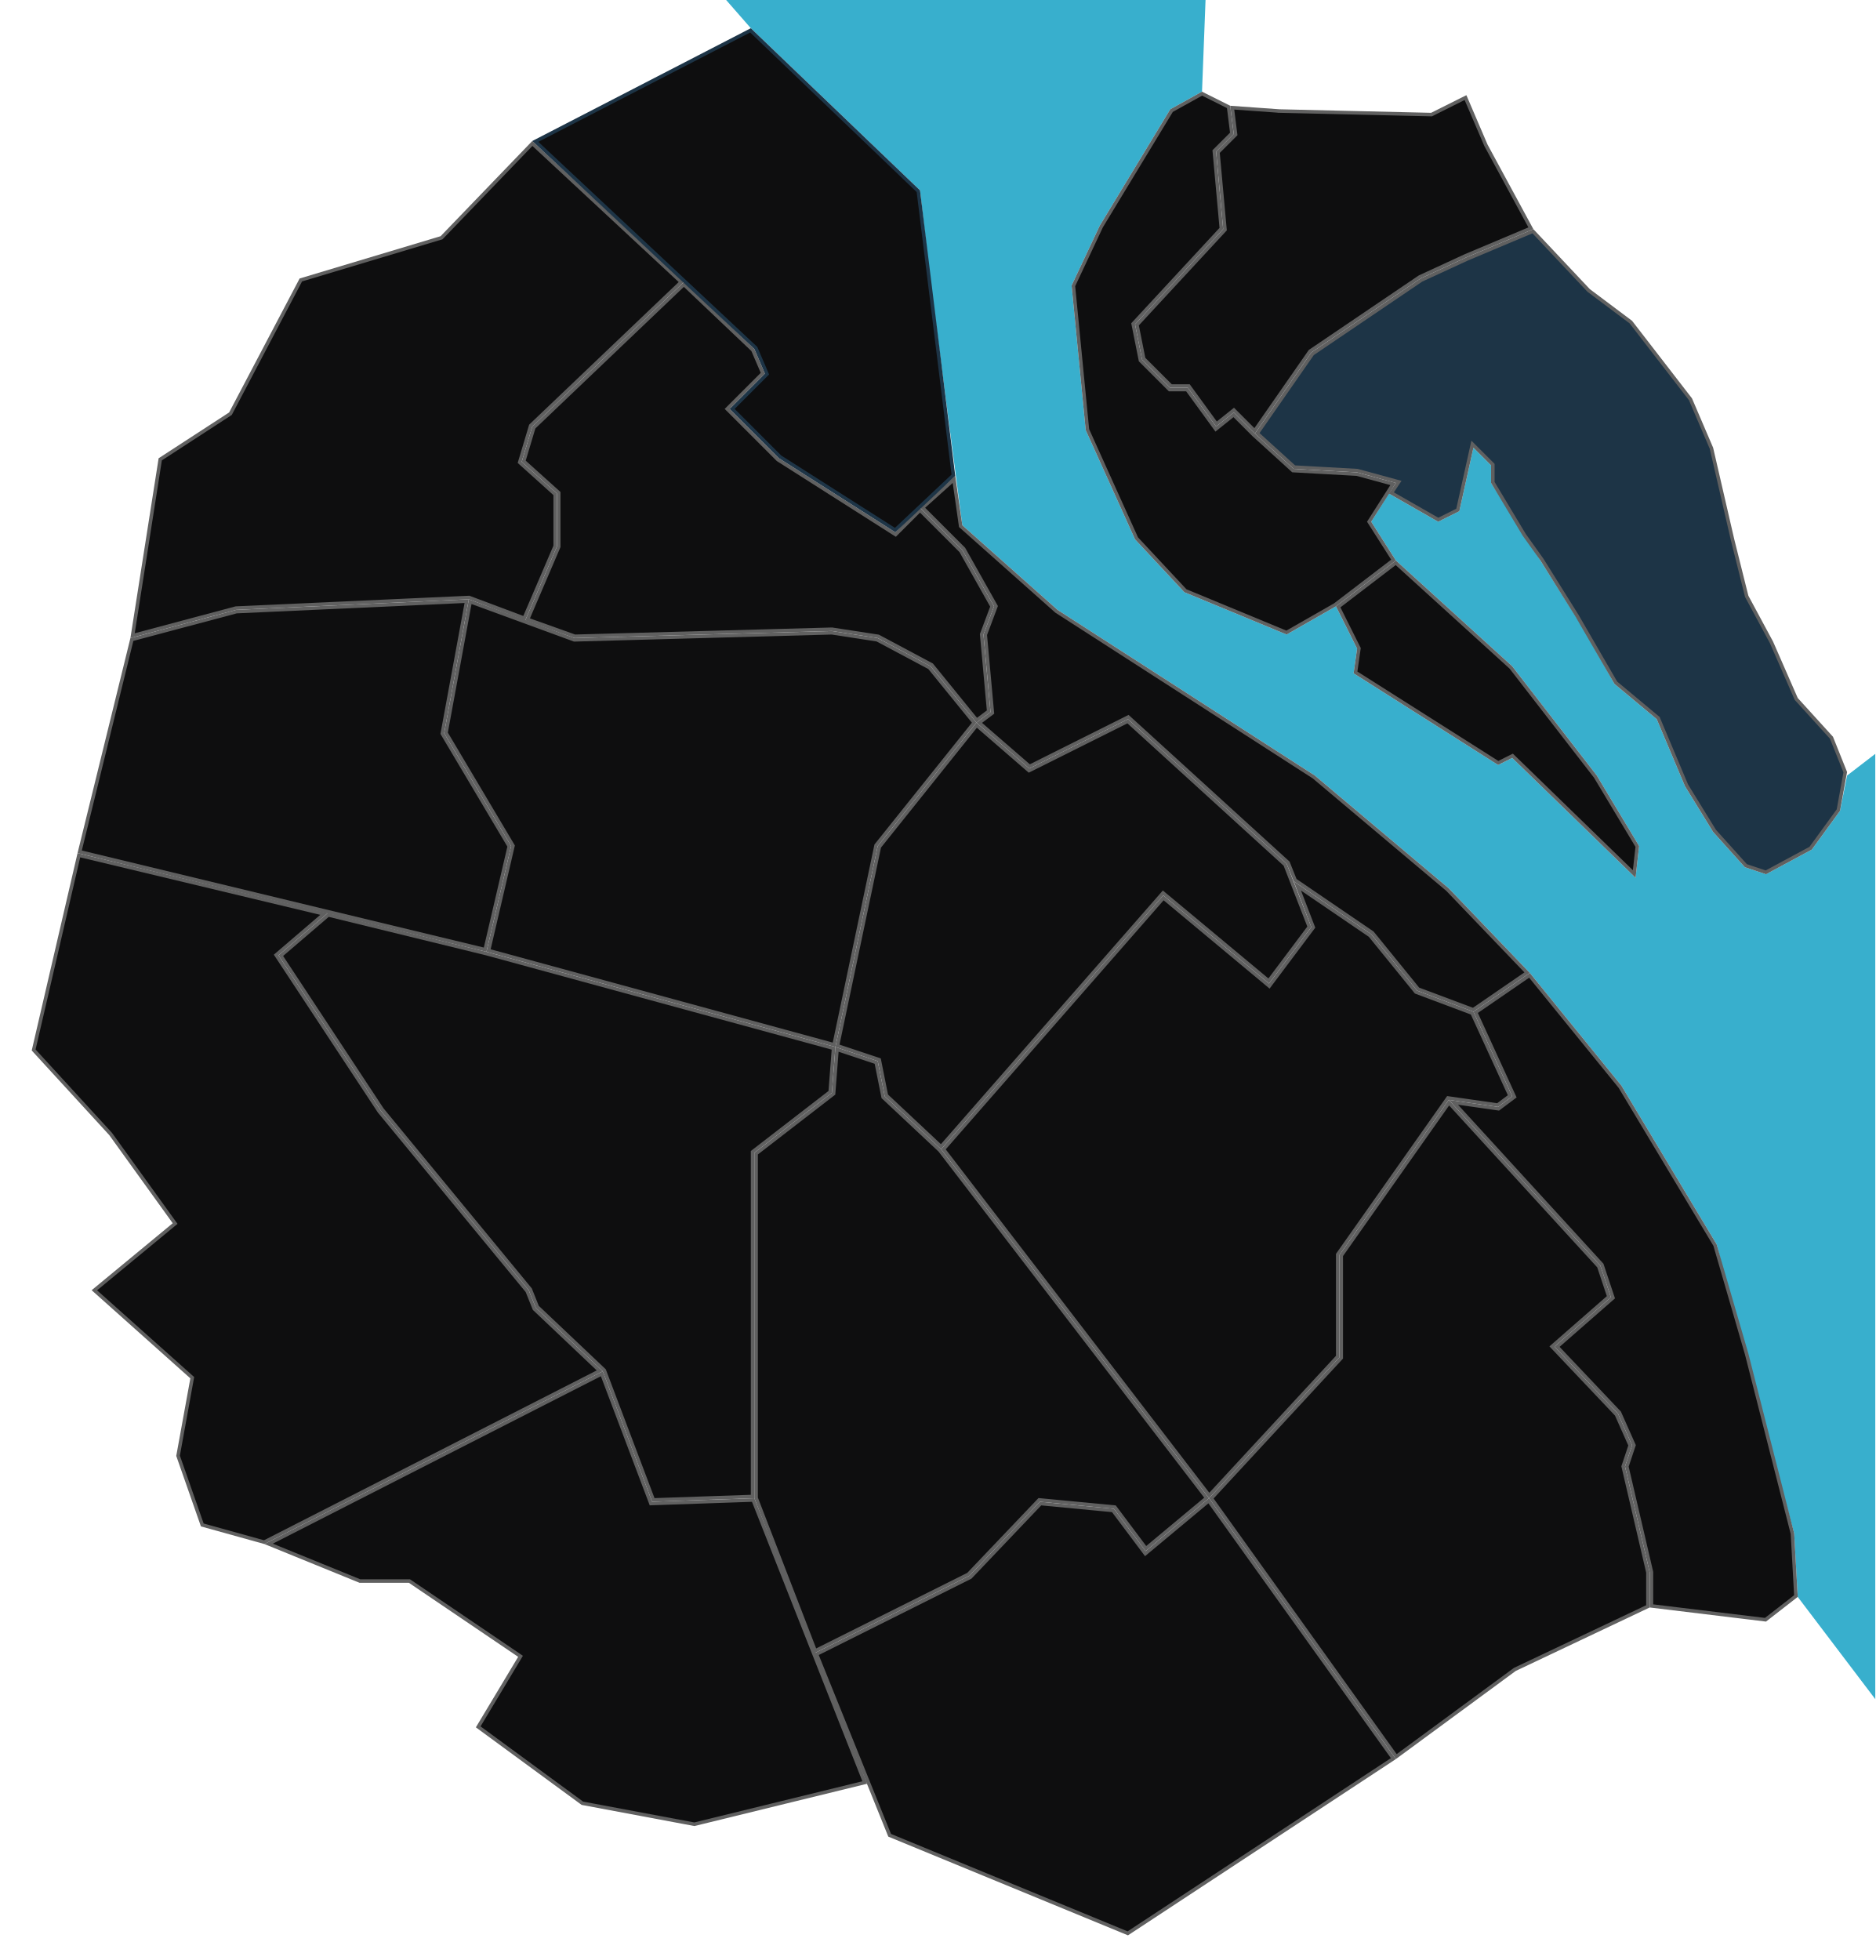
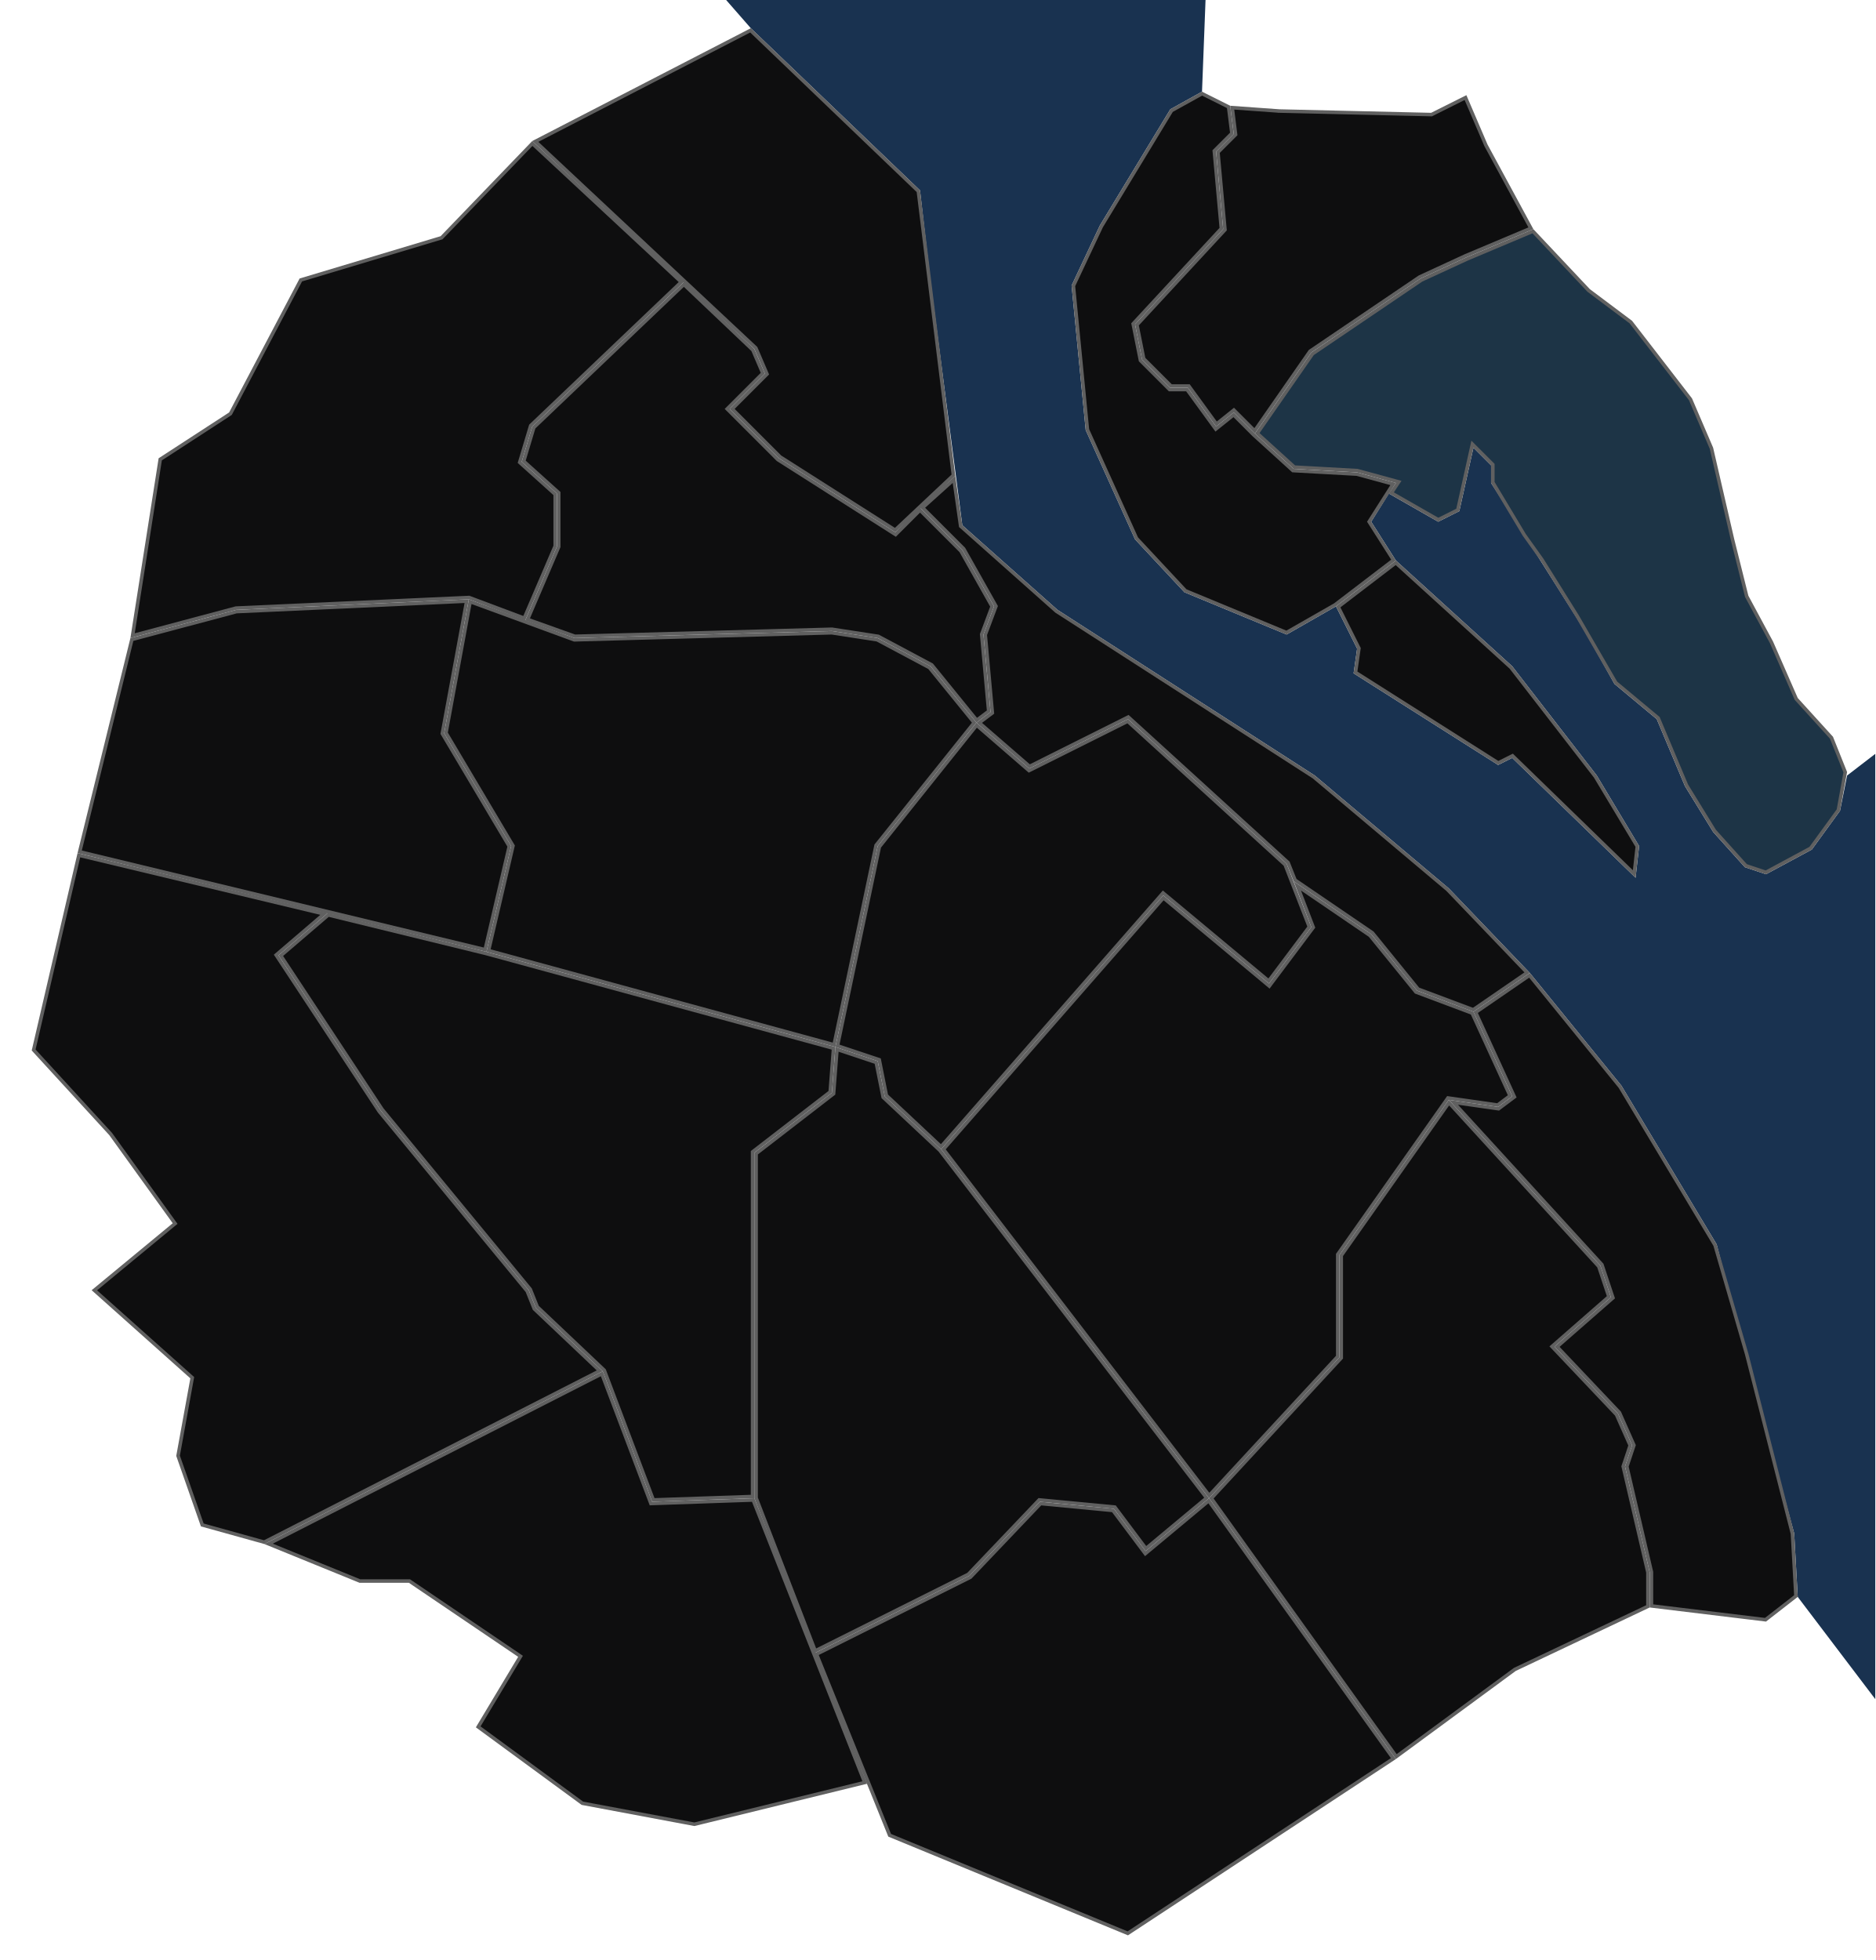
<svg xmlns="http://www.w3.org/2000/svg" width="266" height="278" viewBox="0 0 266 278" fill="none">
  <path d="M124.745 150.451L124.717 150.309L124.579 150.263L118.791 148.333L124.732 120.11L138.533 102.859L145.836 109.189L145.962 109.298L146.112 109.224L159.958 102.3L182.288 122.645L185.717 131.461L179.958 139.139L165.16 126.808L164.973 126.652L164.812 126.835L133.482 162.641L125.729 155.372L124.745 150.451Z" fill="#0E0E0F" stroke="#606060" stroke-width="0.5" />
  <path d="M175.248 18.969L174.786 15.271L181.482 15.749L181.482 15.75L181.494 15.75L202.994 16.25L203.056 16.251L203.112 16.224L207.875 13.842L210.77 20.599L210.775 20.609L210.78 20.619L217.149 32.377L207.903 36.27L207.903 36.27L207.895 36.273L201.395 39.273L201.377 39.282L201.36 39.293L185.86 49.793L185.821 49.819L185.795 49.857L177.965 61.112L175.177 58.323L175.019 58.165L174.844 58.305L172.548 60.141L168.702 54.853L168.627 54.75H168.5H166.104L162.23 50.877L161.27 46.076L173.683 32.67L173.759 32.588L173.749 32.477L172.76 21.594L175.177 19.177L175.263 19.09L175.248 18.969Z" fill="#0E0E0F" stroke="#606060" stroke-width="0.5" />
-   <path d="M130.5 27L106.5 4L103 0H171L170.5 13L166 15.5L156 32L152 40.5L154 61L161 76.5L168 84L182.5 90L189.5 86L192.5 92L192 95.5L212.5 108.5L214.5 107.5L232 124.5L232.5 120L226.5 110L214.5 94.5L198 79.5L194.5 74L197 70L204 74L207 72.5L209 63.5L211.5 66V68.5L218.5 79.5L224.5 89L229 97L235 102L239 111.5L243 118L247.5 123L250.5 124L257 120.5L261 115L262 110L266 106.925V241L255 226.5L254.5 217.5L246.5 188L243.5 176.5L230 154L217 138L205.5 126L186.5 110L150 86.5L136.5 74.5L132 40L130.5 27Z" fill="#38AFCD" />
+   <path d="M130.5 27L106.5 4L103 0H171L170.5 13L166 15.5L156 32L152 40.5L154 61L161 76.5L168 84L182.5 90L189.5 86L192.5 92L192 95.5L212.5 108.5L214.5 107.5L232 124.5L232.5 120L226.5 110L214.5 94.5L198 79.5L194.5 74L197 70L204 74L207 72.5L209 63.5L211.5 66V68.5L218.5 79.5L224.5 89L229 97L235 102L239 111.5L243 118L247.5 123L250.5 124L257 120.5L261 115L262 110L266 106.925V241L255 226.5L254.5 217.5L246.5 188L243.5 176.5L230 154L217 138L205.5 126L186.5 110L150 86.5L136.5 74.5L132 40L130.5 27Z" fill="#193250" />
  <path d="M208.756 63.446L206.782 72.33L204.008 73.717L197.357 69.916L198.208 68.639L198.4 68.35L198.066 68.259L192.566 66.759L192.54 66.752L192.514 66.75L183.602 66.255L178.331 61.463L186.179 50.181L201.623 39.718L208.101 36.729L217.437 32.798L225.318 41.171L225.333 41.187L225.35 41.2L231.323 45.68L239.783 56.628L242.761 63.578L245.756 76.556L245.757 76.561L247.757 84.561L247.765 84.591L247.78 84.618L251.275 91.109L254.771 99.1L254.787 99.138L254.815 99.168L259.785 104.635L261.741 109.526L260.764 114.899L256.831 120.307L250.477 123.729L247.642 122.784L243.201 117.85L239.223 111.385L235.23 101.903L235.207 101.847L235.16 101.808L229.194 96.836L223.716 87.375L223.716 87.375L223.712 87.368L218.712 79.368L218.708 79.361L218.703 79.355L216.209 75.863L211.75 68.431V66V65.896L211.677 65.823L209.177 63.323L208.855 63.001L208.756 63.446Z" fill="#1D3446" stroke="#606060" stroke-width="0.5" />
  <path d="M232.242 120.056L231.808 123.965L214.674 107.321L214.547 107.197L214.388 107.276L212.515 108.213L192.27 95.375L192.747 92.035L192.759 91.958L192.724 91.888L189.816 86.073L197.986 79.825L214.316 94.67L226.293 110.141L232.242 120.056Z" fill="#0E0E0F" stroke="#606060" stroke-width="0.5" />
  <path d="M172.656 60.695L174.981 58.835L177.823 61.677L177.823 61.677L177.832 61.685L183.332 66.685L183.398 66.745L183.486 66.75L192.46 67.248L197.607 68.652L194.289 73.866L194.204 74L194.289 74.134L197.666 79.441L189.361 85.791L182.482 89.722L168.146 83.79L161.211 76.36L154.245 60.935L152.255 40.544L156.221 32.118L166.179 15.686L170.506 13.283L174.269 15.164L174.737 18.91L172.323 21.323L172.24 21.406L172.251 21.523L173.241 32.412L160.817 45.83L160.73 45.924L160.755 46.049L161.755 51.049L161.77 51.123L161.823 51.177L165.823 55.177L165.896 55.25H166H168.373L172.298 60.647L172.452 60.859L172.656 60.695Z" fill="#0E0E0F" stroke="#606060" stroke-width="0.5" />
  <path d="M92.266 213.088L92.33 213.256L92.509 213.25L106.832 212.756L122.662 252.825L98.493 258.744L82.602 255.765L67.832 244.933L73.714 235.129L73.836 234.926L73.64 234.793L58.14 224.293L58.077 224.25H58H51.049L38.1 218.974L85.365 194.85L92.266 213.088Z" fill="#0E0E0F" stroke="#606060" stroke-width="0.5" />
  <path d="M53.791 157.638L53.799 157.649L53.807 157.659L74.782 183.129L75.768 185.593L75.788 185.644L75.828 185.681L85.071 194.438L37.473 218.733L28.693 216.294L25.258 206.48L27.246 195.545L27.271 195.407L27.166 195.314L13.384 183.007L24.659 173.693L24.84 173.544L24.703 173.354L15.703 160.854L15.694 160.842L15.684 160.831L4.773 148.928L11.187 121.302L45.965 129.629L39.337 135.31L39.17 135.454L39.291 135.638L53.791 157.638Z" fill="#0E0E0F" stroke="#606060" stroke-width="0.5" />
  <path d="M214.65 155.7L214.811 155.579L214.727 155.396L209.315 143.587L216.951 138.337L229.795 154.144L243.269 176.601L247.759 192.066L254.252 217.538L254.743 226.383L250.428 229.739L234.25 227.778V223V222.971L234.243 222.943L230.76 208.012L231.737 205.079L231.768 204.987L231.728 204.898L229.728 200.398L229.711 200.359L229.681 200.328L220.86 191.017L228.665 184.188L228.79 184.079L228.737 183.921L227.237 179.421L227.22 179.37L227.184 179.331L206.156 156.346L212.465 157.247L212.567 157.262L212.65 157.2L214.65 155.7Z" fill="#0E0E0F" stroke="#606060" stroke-width="0.5" />
  <path d="M136.677 77.823L130.863 72.01L135.319 67.999L136.253 74.535L136.265 74.626L136.334 74.687L149.834 86.687L149.848 86.7L149.865 86.71L186.351 110.202L205.329 126.183L216.616 137.961L208.966 143.22L201.151 140.29L194.694 132.342L194.671 132.314L194.641 132.293L183.704 124.836L182.732 122.407L182.711 122.354L182.668 122.315L160.168 101.815L160.042 101.7L159.888 101.776L146.038 108.702L138.898 102.514L140.65 101.2L140.762 101.116L140.749 100.977L139.754 90.034L141.234 86.088L141.275 85.979L141.218 85.877L136.718 77.877L136.701 77.847L136.677 77.823Z" fill="#0E0E0F" stroke="#606060" stroke-width="0.5" />
  <path d="M81.54 90.249L74.835 87.854L79.23 77.599L79.25 77.551V77.5V70V69.889L79.167 69.814L74.285 65.42L75.72 60.635L97 40.345L106.79 49.646L108.204 52.943L103.323 57.823L103.146 58L103.323 58.177L110.323 65.177L110.343 65.196L110.366 65.211L126.866 75.711L127.035 75.819L127.177 75.677L130.5 72.354L136.299 78.153L140.725 86.021L139.266 89.912L139.246 89.966L139.251 90.023L140.238 100.884L138.542 102.156L132.194 94.342L132.162 94.303L132.118 94.279L124.618 90.279L124.58 90.259L124.538 90.253L118.038 89.253L118.016 89.249L117.993 89.25L81.54 90.249Z" fill="#0E0E0F" stroke="#606060" stroke-width="0.5" />
  <path d="M33.436 86.258L18.806 90.159L22.73 65.149L32.636 58.71L32.691 58.674L32.721 58.616L42.672 39.709L62.572 33.739L62.635 33.721L62.68 33.673L75.51 20.35L96.635 40.002L75.328 60.319L75.28 60.365L75.26 60.428L73.76 65.428L73.715 65.58L73.833 65.686L78.75 70.111V77.449L74.364 87.682L66.588 84.766L66.54 84.748L66.489 84.75L33.489 86.25L33.462 86.251L33.436 86.258Z" fill="#0E0E0F" stroke="#606060" stroke-width="0.5" />
  <path d="M137.612 223.724L137.651 223.704L137.681 223.672L147.597 213.26L157.866 214.238L162.3 220.15L162.458 220.361L162.66 220.192L171.453 212.864L197.645 249.434L159.973 274.219L126.192 260.309L115.818 234.62L137.612 223.724Z" fill="#0E0E0F" stroke="#606060" stroke-width="0.5" />
  <path d="M171.155 212.462L162.542 219.639L158.2 213.85L158.134 213.762L158.024 213.751L147.524 212.751L147.403 212.74L147.319 212.828L137.349 223.296L115.634 234.153L107.25 212.453V163.623L118.153 155.198L118.241 155.13L118.249 155.019L118.725 148.838L124.283 150.691L125.255 155.549L125.271 155.628L125.329 155.682L133.314 163.168L171.155 212.462Z" fill="#0E0E0F" stroke="#606060" stroke-width="0.5" />
  <path d="M62.754 103.955L62.737 104.047L62.785 104.128L72.234 120.041L68.814 134.698L11.303 120.816L18.707 90.703L33.538 86.749L66.197 85.264L62.754 103.955Z" fill="#0E0E0F" stroke="#606060" stroke-width="0.5" />
  <path d="M106.847 163.302L106.75 163.377V163.5V212.258L92.67 212.744L85.734 194.412L85.713 194.358L85.672 194.319L76.212 185.356L75.232 182.907L75.218 182.871L75.193 182.841L54.201 157.351L39.83 135.546L46.565 129.773L68.937 135.242L68.941 135.243L118.235 148.687L117.759 154.87L106.847 163.302Z" fill="#0E0E0F" stroke="#606060" stroke-width="0.5" />
-   <path d="M107.23 49.401L107.209 49.353L107.171 49.318L75.93 20.06L106.456 4.304L130.263 27.119L135.236 67.405L126.97 75.185L110.657 64.804L103.854 58L108.677 53.177L108.796 53.057L108.73 52.901L107.23 49.401Z" fill="#0E0E0F" stroke="#1D3446" stroke-width="0.5" />
+   <path d="M107.23 49.401L107.209 49.353L107.171 49.318L75.93 20.06L106.456 4.304L130.263 27.119L135.236 67.405L126.97 75.185L110.657 64.804L103.854 58L108.677 53.177L108.796 53.057L108.73 52.901L107.23 49.401Z" fill="#0E0E0F" stroke="#606060" stroke-width="0.5" />
  <path d="M214.852 236.799L198.056 249.149L171.822 212.52L190.184 192.67L190.25 192.598V192.5V178.079L205.525 156.398L226.78 179.63L228.21 183.921L220.335 190.812L220.14 190.983L220.319 191.172L229.289 200.641L231.232 205.013L230.263 207.921L230.24 207.988L230.257 208.057L233.75 223.029V227.842L214.893 236.774L214.871 236.784L214.852 236.799Z" fill="#0E0E0F" stroke="#606060" stroke-width="0.5" />
  <path d="M124.305 119.844L124.268 119.89L124.255 119.948L118.31 148.189L69.298 134.822L72.743 120.057L72.766 119.959L72.715 119.872L63.263 103.953L66.692 85.337L81.414 90.735L81.459 90.751L81.507 90.75L117.984 89.751L124.42 90.741L131.838 94.697L138.179 102.501L124.305 119.844Z" fill="#0E0E0F" stroke="#606060" stroke-width="0.5" />
  <path d="M186.233 131.41L184.021 125.658L194.329 132.686L200.806 140.658L200.849 140.71L200.912 140.734L208.816 143.698L214.189 155.421L212.433 156.738L205.535 155.753L205.384 155.731L205.296 155.856L189.796 177.856L189.75 177.921V178V192.402L171.518 212.113L133.823 163.01L165.027 127.348L179.84 139.692L180.042 139.861L180.2 139.65L186.2 131.65L186.283 131.539L186.233 131.41Z" fill="#0E0E0F" stroke="#606060" stroke-width="0.5" />
</svg>
